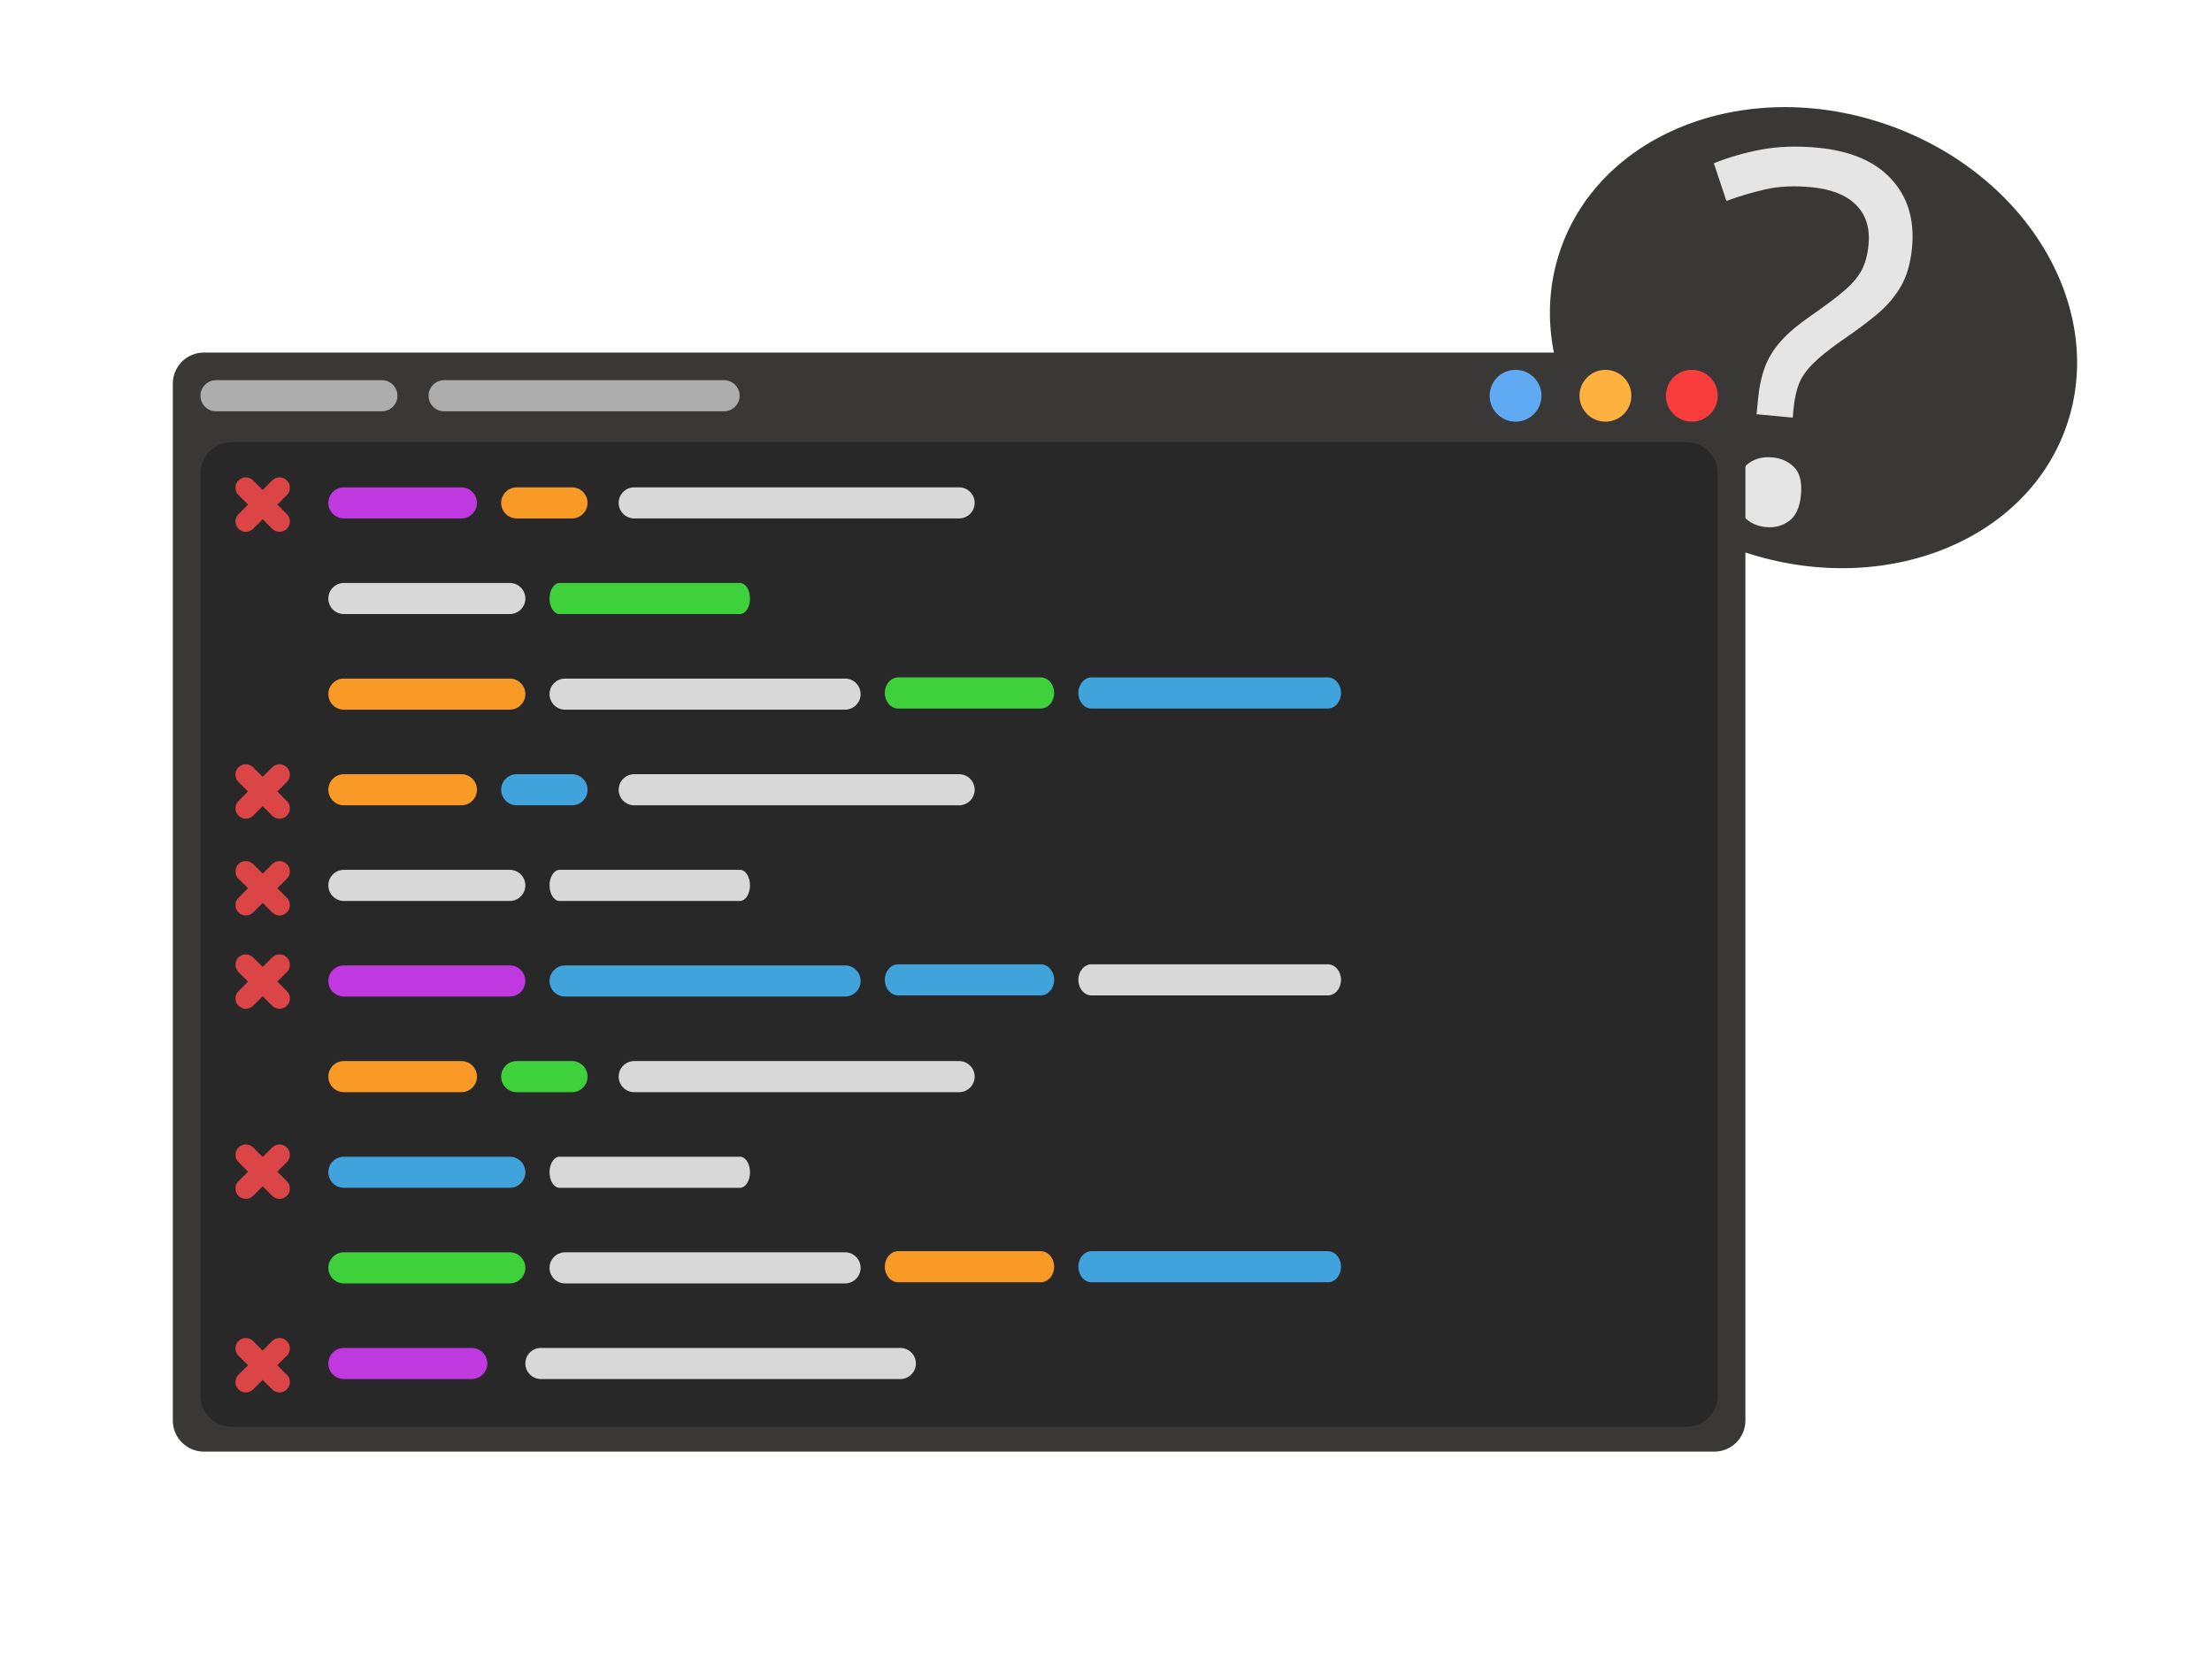
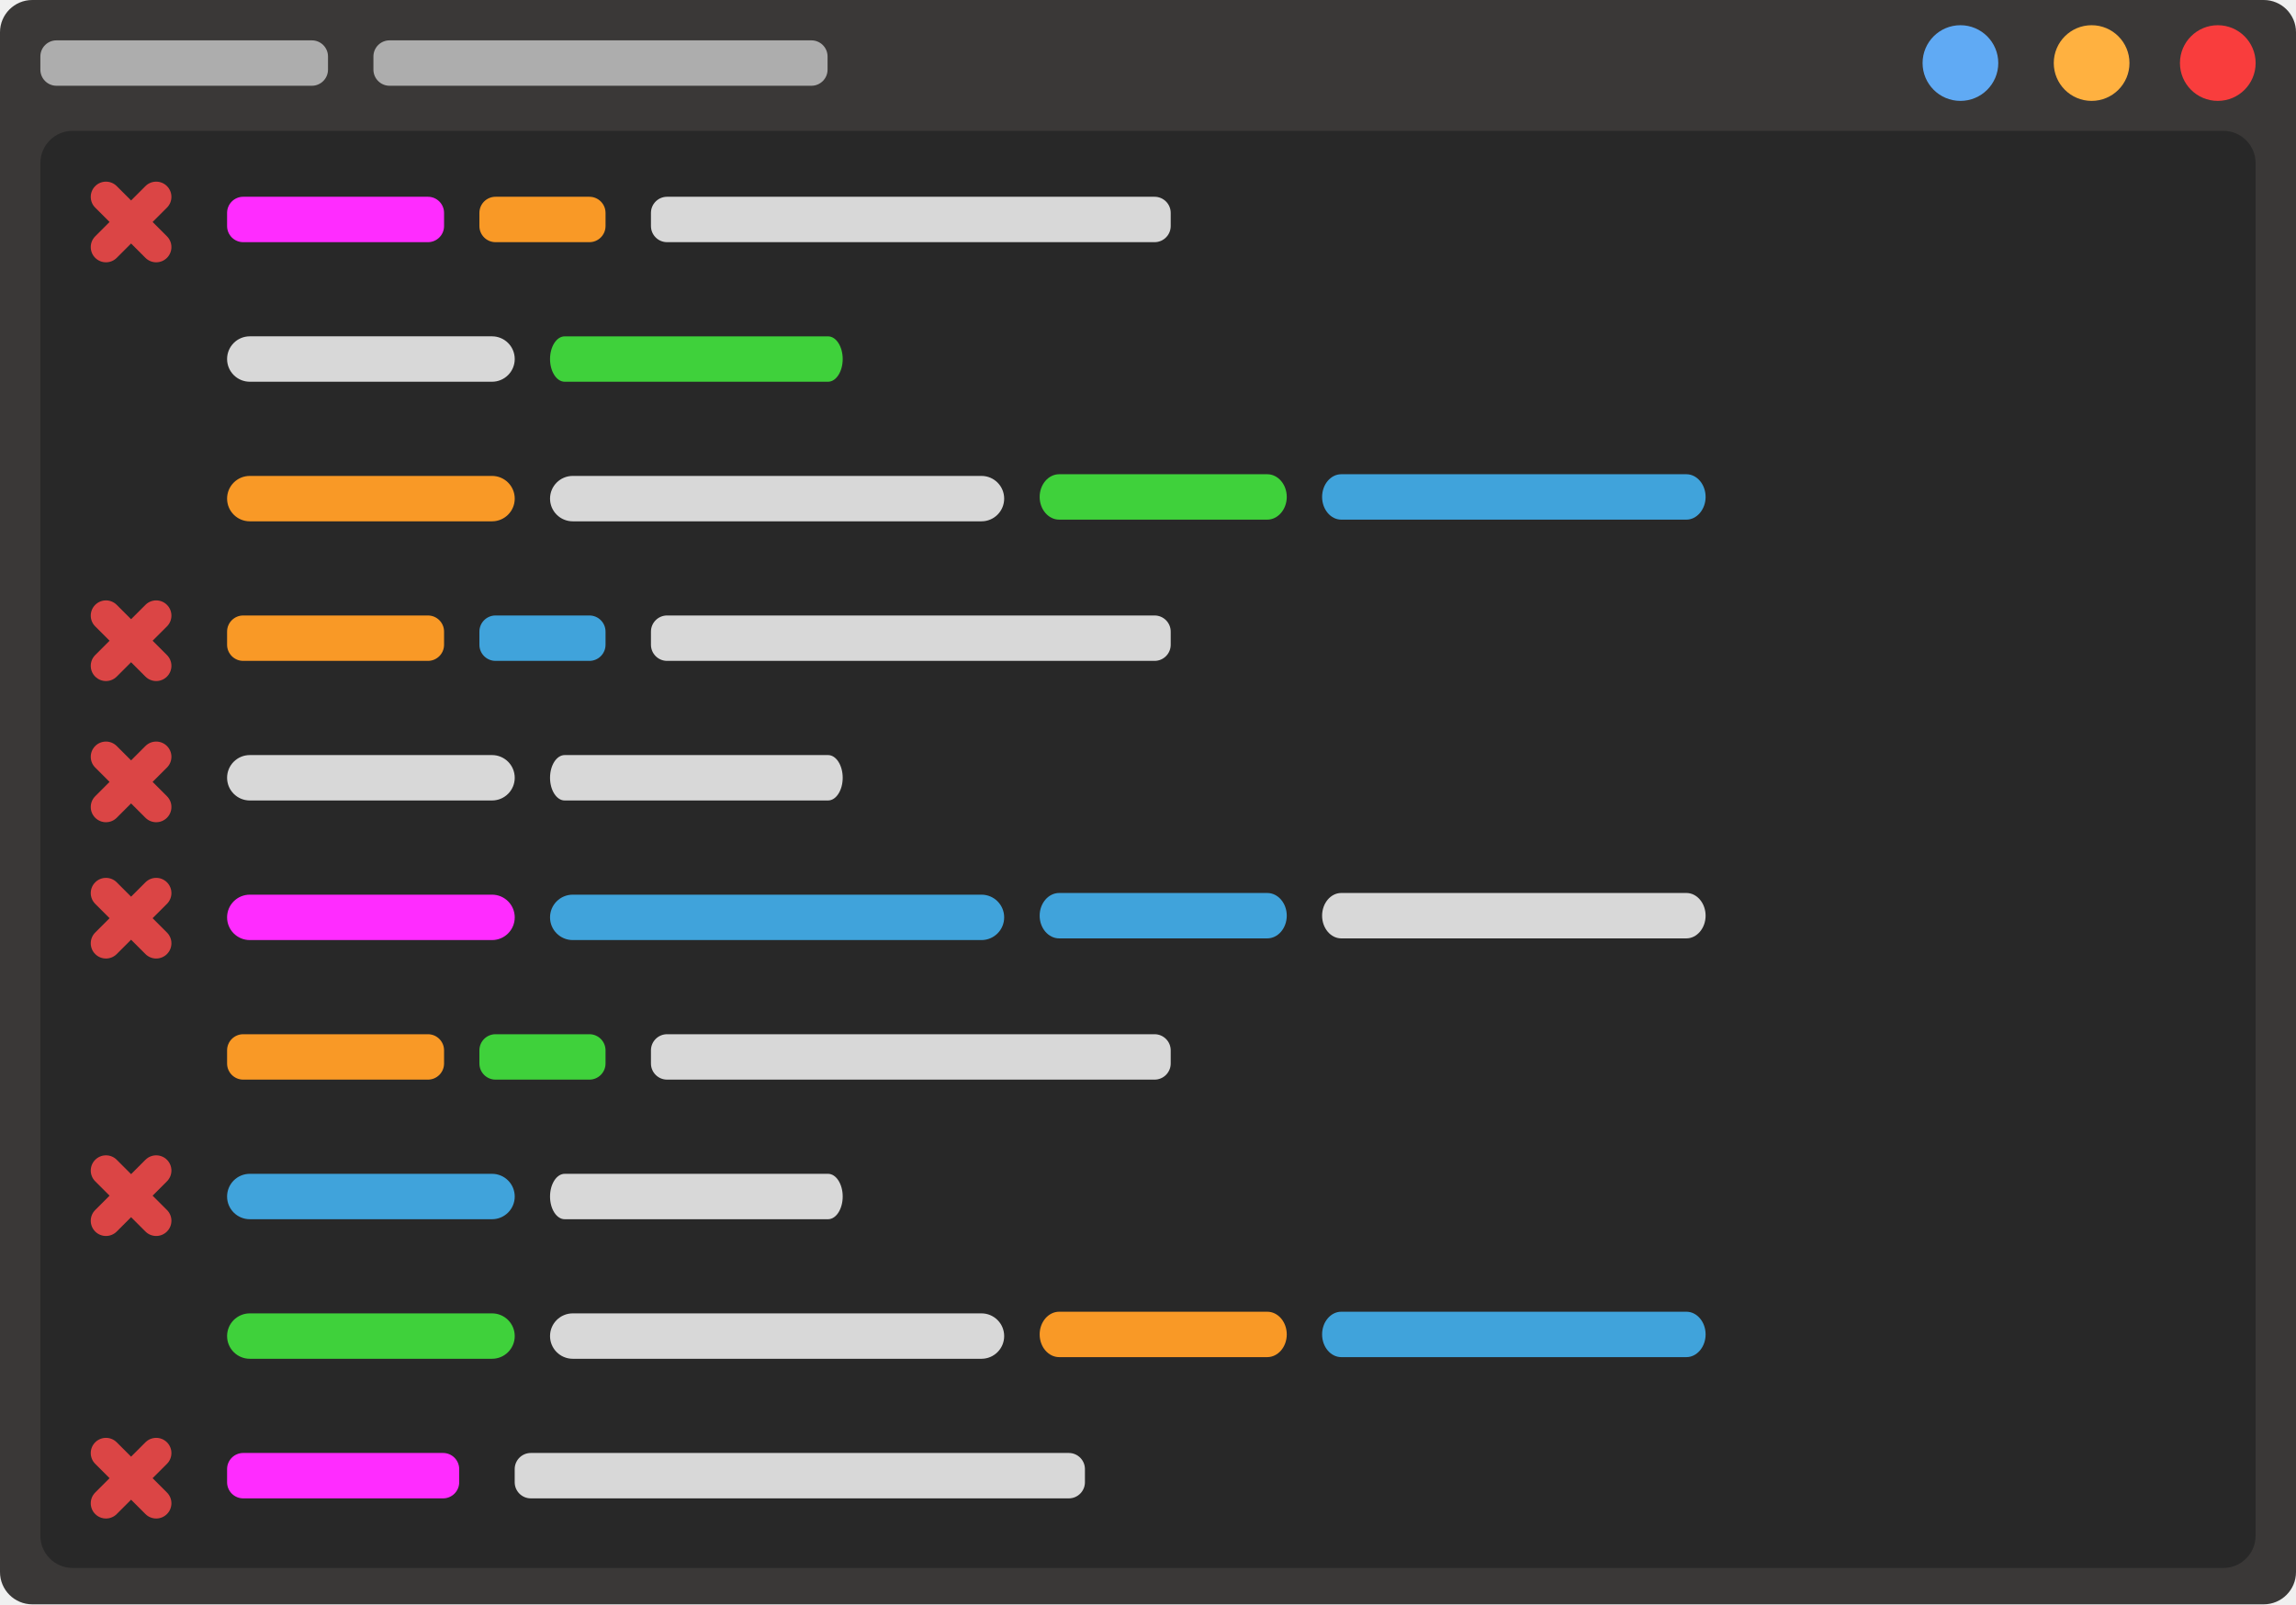
- <svg xmlns="http://www.w3.org/2000/svg" viewBox="0 0 640 480">
+ <svg xmlns="http://www.w3.org/2000/svg" id="window" viewBox="0 0 640 447.3">
  <defs>
-     <style>.cls-1{fill:#fff;}.cls-2{fill:#3a3837;}.cls-3{font-size:150px;fill:#e5e5e5;font-family:ChunkFive-Roman, ChunkFive;}.cls-4{fill:#282828;}.cls-5{fill:#adadad;}.cls-6{fill:#bf38e0;}.cls-7{fill:#f99926;}.cls-8{fill:#d8d8d8;}.cls-9{fill:#3fd13b;}.cls-10{fill:#40a3db;}.cls-11{fill:#60aaf4;}.cls-12{fill:#ffb140;}.cls-13{fill:#f93d3d;}.cls-14{fill:#db4545;}</style>
+     <style>.cls-1{fill:#3a3837;}.cls-2{fill:#282828;}.cls-3{fill:#adadad;}.cls-4{fill:#ff2cff;}.cls-5{fill:#f99926;}.cls-6{fill:#d8d8d8;}.cls-7{fill:#3fd13b;}.cls-8{fill:#40a3db;}.cls-9{fill:#60aaf4;}.cls-10{fill:#ffb140;}.cls-11{fill:#f93d3d;}.cls-12{fill:#db4545;}</style>
  </defs>
-   <g id="fond">
-     <rect class="cls-1" width="640" height="480" />
-   </g>
-   <g id="items">
-     <ellipse class="cls-2" cx="524.67" cy="97.68" rx="65.2" ry="77.52" transform="translate(257.57 559.71) rotate(-70.51)" />
-     <text class="cls-3" transform="translate(484.46 147.87) rotate(5.45)">?</text>
-     <rect class="cls-4" x="403" y="127.98" width="94" height="61" rx="9" ry="9" />
-   </g>
-   <g id="window">
-     <rect class="cls-2" x="50" y="102" width="455" height="318" rx="9" ry="9" />
-     <rect class="cls-4" x="58" y="127.94" width="439" height="284.86" rx="9" ry="9" />
-     <rect class="cls-5" x="58" y="110" width="57" height="9" rx="4.5" ry="4.5" />
-     <rect class="cls-5" x="124" y="110" width="90" height="9" rx="4.5" ry="4.5" />
-     <rect class="cls-6" x="95" y="141" width="43" height="9" rx="4.5" ry="4.5" />
-     <rect class="cls-7" x="145" y="141" width="25" height="9" rx="4.5" ry="4.5" />
-     <rect class="cls-8" x="179" y="141" width="103" height="9" rx="4.5" ry="4.5" />
-     <rect class="cls-8" x="95" y="168.67" width="57" height="9" rx="4.5" ry="4.5" />
-     <path class="cls-9" d="M214.1,177.67H161.9c-1.6,0-2.9-2-2.9-4.5h0c0-2.48,1.3-4.5,2.9-4.5h52.2c1.6,0,2.9,2,2.9,4.5h0C217,175.64,215.7,177.67,214.1,177.67Z" />
-     <rect class="cls-7" x="95" y="196.33" width="57" height="9" rx="4.5" ry="4.5" />
-     <rect class="cls-8" x="159" y="196.33" width="90" height="9" rx="4.5" ry="4.5" />
-     <path class="cls-9" d="M301.13,205H259.87c-2.13,0-3.87-2-3.87-4.5h0c0-2.48,1.74-4.5,3.87-4.5h41.26c2.13,0,3.87,2,3.87,4.5h0C305,203,303.26,205,301.13,205Z" />
-     <path class="cls-10" d="M384.2,205H315.8c-2.09,0-3.8-2-3.8-4.5h0c0-2.48,1.71-4.5,3.8-4.5h68.4c2.09,0,3.8,2,3.8,4.5h0C388,203,386.29,205,384.2,205Z" />
-     <rect class="cls-7" x="95" y="224" width="43" height="9" rx="4.5" ry="4.5" />
-     <rect class="cls-10" x="145" y="224" width="25" height="9" rx="4.5" ry="4.5" />
-     <rect class="cls-8" x="179" y="224" width="103" height="9" rx="4.5" ry="4.5" />
-     <rect class="cls-8" x="95" y="251.67" width="57" height="9" rx="4.5" ry="4.5" />
-     <path class="cls-8" d="M214.1,260.67H161.9c-1.6,0-2.9-2-2.9-4.5h0c0-2.48,1.3-4.5,2.9-4.5h52.2c1.6,0,2.9,2,2.9,4.5h0C217,258.64,215.7,260.67,214.1,260.67Z" />
-     <rect class="cls-6" x="95" y="279.33" width="57" height="9" rx="4.5" ry="4.5" />
-     <rect class="cls-10" x="159" y="279.33" width="90" height="9" rx="4.5" ry="4.5" />
-     <path class="cls-10" d="M301.13,288H259.87c-2.13,0-3.87-2-3.87-4.5h0c0-2.48,1.74-4.5,3.87-4.5h41.26c2.13,0,3.87,2,3.87,4.5h0C305,286,303.26,288,301.13,288Z" />
-     <path class="cls-8" d="M384.2,288H315.8c-2.09,0-3.8-2-3.8-4.5h0c0-2.48,1.71-4.5,3.8-4.5h68.4c2.09,0,3.8,2,3.8,4.5h0C388,286,386.29,288,384.2,288Z" />
-     <rect class="cls-7" x="95" y="307" width="43" height="9" rx="4.5" ry="4.5" />
-     <rect class="cls-9" x="145" y="307" width="25" height="9" rx="4.5" ry="4.5" />
-     <rect class="cls-8" x="179" y="307" width="103" height="9" rx="4.5" ry="4.5" />
-     <rect class="cls-10" x="95" y="334.67" width="57" height="9" rx="4.5" ry="4.5" />
-     <path class="cls-8" d="M214.1,343.67H161.9c-1.6,0-2.9-2-2.9-4.5h0c0-2.48,1.3-4.5,2.9-4.5h52.2c1.6,0,2.9,2,2.9,4.5h0C217,341.64,215.7,343.67,214.1,343.67Z" />
-     <rect class="cls-9" x="95" y="362.33" width="57" height="9" rx="4.5" ry="4.5" />
-     <rect class="cls-8" x="159" y="362.33" width="90" height="9" rx="4.5" ry="4.5" />
-     <path class="cls-7" d="M301.13,371H259.87c-2.13,0-3.87-2-3.87-4.5h0c0-2.48,1.74-4.5,3.87-4.5h41.26c2.13,0,3.87,2,3.87,4.5h0C305,369,303.26,371,301.13,371Z" />
-     <path class="cls-10" d="M384.2,371H315.8c-2.09,0-3.8-2-3.8-4.5h0c0-2.48,1.71-4.5,3.8-4.5h68.4c2.09,0,3.8,2,3.8,4.5h0C388,369,386.29,371,384.2,371Z" />
-     <rect class="cls-6" x="95" y="390" width="46" height="9" rx="4.5" ry="4.5" />
-     <rect class="cls-8" x="152" y="390" width="113" height="9" rx="4.5" ry="4.5" />
-     <circle class="cls-11" cx="438.5" cy="114.5" r="7.5" />
-     <circle class="cls-12" cx="464.5" cy="114.5" r="7.5" />
-     <circle class="cls-13" cx="489.5" cy="114.5" r="7.5" />
-     <path class="cls-14" d="M80.24,146l2.83-2.83a3,3,0,0,0-4.24-4.24L76,141.76l-2.83-2.83a3,3,0,0,0-4.24,4.24L71.76,146l-2.83,2.83a3,3,0,0,0,4.24,4.24L76,150.24l2.83,2.83a3,3,0,0,0,4.24-4.24Z" />
-     <path class="cls-14" d="M80.24,284l2.83-2.83a3,3,0,0,0-4.24-4.24L76,279.76l-2.83-2.83a3,3,0,0,0-4.24,4.24L71.76,284l-2.83,2.83a3,3,0,0,0,4.24,4.24L76,288.24l2.83,2.83a3,3,0,0,0,4.24-4.24Z" />
-     <path class="cls-14" d="M80.24,339l2.83-2.83a3,3,0,0,0-4.24-4.24L76,334.76l-2.83-2.83a3,3,0,0,0-4.24,4.24L71.76,339l-2.83,2.83a3,3,0,0,0,4.24,4.24L76,343.24l2.83,2.83a3,3,0,0,0,4.24-4.24Z" />
-     <path class="cls-14" d="M80.24,229l2.83-2.83a3,3,0,0,0-4.24-4.24L76,224.76l-2.83-2.83a3,3,0,0,0-4.24,4.24L71.76,229l-2.83,2.83a3,3,0,0,0,4.24,4.24L76,233.24l2.83,2.83a3,3,0,0,0,4.24-4.24Z" />
-     <path class="cls-14" d="M80.24,257l2.83-2.83a3,3,0,0,0-4.24-4.24L76,252.76l-2.83-2.83a3,3,0,0,0-4.24,4.24L71.76,257l-2.83,2.83a3,3,0,0,0,4.24,4.24L76,261.24l2.83,2.83a3,3,0,0,0,4.24-4.24Z" />
-     <path class="cls-14" d="M80.24,395l2.83-2.83a3,3,0,0,0-4.24-4.24L76,390.76l-2.83-2.83a3,3,0,0,0-4.24,4.24L71.76,395l-2.83,2.83a3,3,0,0,0,4.24,4.24L76,399.24l2.83,2.83a3,3,0,0,0,4.24-4.24Z" />
-   </g>
+   <rect class="cls-1" width="640" height="447.3" rx="9" ry="9" />
+   <rect class="cls-2" x="11.25" y="36.48" width="617.49" height="400.68" rx="9" ry="9" />
+   <rect class="cls-3" x="11.25" y="11.25" width="80.18" height="12.66" rx="4.5" ry="4.5" />
+   <rect class="cls-3" x="104.09" y="11.25" width="126.59" height="12.66" rx="4.5" ry="4.5" />
+   <rect class="cls-4" x="63.3" y="54.86" width="60.48" height="12.66" rx="4.5" ry="4.5" />
+   <rect class="cls-5" x="133.63" y="54.86" width="35.16" height="12.66" rx="4.5" ry="4.5" />
+   <rect class="cls-6" x="181.45" y="54.86" width="144.88" height="12.66" rx="4.5" ry="4.5" />
+   <rect class="cls-6" x="63.3" y="93.77" width="80.18" height="12.66" rx="6.33" ry="6.33" />
+   <path class="cls-7" d="M230.82,122.43H157.4c-2.25,0-4.08-2.84-4.08-6.33h0c0-3.48,1.83-6.32,4.08-6.32h73.42c2.25,0,4.08,2.84,4.08,6.32h0C234.9,119.59,233.07,122.43,230.82,122.43Z" transform="translate(0 -16)" />
+   <rect class="cls-5" x="63.3" y="132.69" width="80.18" height="12.66" rx="6.33" ry="6.33" />
+   <rect class="cls-6" x="153.32" y="132.69" width="126.59" height="12.66" rx="6.33" ry="6.33" />
+   <path class="cls-7" d="M353.24,160.88h-58c-3,0-5.44-2.85-5.44-6.33h0c0-3.48,2.45-6.33,5.44-6.33h58c3,0,5.44,2.85,5.44,6.33h0C358.68,158,356.23,160.88,353.24,160.88Z" transform="translate(0 -16)" />
+   <path class="cls-8" d="M470.08,160.88H373.87c-2.94,0-5.34-2.85-5.34-6.33h0c0-3.48,2.4-6.33,5.34-6.33h96.21c2.94,0,5.35,2.85,5.35,6.33h0C475.43,158,473,160.88,470.08,160.88Z" transform="translate(0 -16)" />
+   <rect class="cls-5" x="63.3" y="171.6" width="60.48" height="12.66" rx="4.5" ry="4.5" />
+   <rect class="cls-8" x="133.63" y="171.6" width="35.16" height="12.66" rx="4.5" ry="4.5" />
+   <rect class="cls-6" x="181.45" y="171.6" width="144.88" height="12.66" rx="4.5" ry="4.5" />
+   <rect class="cls-6" x="63.3" y="210.52" width="80.18" height="12.66" rx="6.33" ry="6.33" />
+   <path class="cls-6" d="M230.82,239.18H157.4c-2.25,0-4.08-2.85-4.08-6.33h0c0-3.48,1.83-6.33,4.08-6.33h73.42c2.25,0,4.08,2.85,4.08,6.33h0C234.9,236.33,233.07,239.18,230.82,239.18Z" transform="translate(0 -16)" />
+   <rect class="cls-4" x="63.3" y="249.44" width="80.18" height="12.66" rx="6.33" ry="6.33" />
+   <rect class="cls-8" x="153.32" y="249.44" width="126.59" height="12.66" rx="6.33" ry="6.33" />
+   <path class="cls-8" d="M353.24,277.63h-58c-3,0-5.44-2.85-5.44-6.33h0c0-3.48,2.45-6.33,5.44-6.33h58c3,0,5.44,2.85,5.44,6.33h0C358.68,274.78,356.23,277.63,353.24,277.63Z" transform="translate(0 -16)" />
+   <path class="cls-6" d="M470.08,277.63H373.87c-2.94,0-5.34-2.85-5.34-6.33h0c0-3.48,2.4-6.33,5.34-6.33h96.21c2.94,0,5.35,2.85,5.35,6.33h0C475.43,274.78,473,277.63,470.08,277.63Z" transform="translate(0 -16)" />
+   <rect class="cls-5" x="63.3" y="288.35" width="60.48" height="12.66" rx="4.5" ry="4.5" />
+   <rect class="cls-7" x="133.63" y="288.35" width="35.16" height="12.66" rx="4.5" ry="4.5" />
+   <rect class="cls-6" x="181.45" y="288.35" width="144.88" height="12.66" rx="4.5" ry="4.5" />
+   <rect class="cls-8" x="63.3" y="327.27" width="80.18" height="12.66" rx="6.33" ry="6.33" />
+   <path class="cls-6" d="M230.82,355.93H157.4c-2.25,0-4.08-2.85-4.08-6.33h0c0-3.48,1.83-6.33,4.08-6.33h73.42c2.25,0,4.08,2.85,4.08,6.33h0C234.9,353.08,233.07,355.93,230.82,355.93Z" transform="translate(0 -16)" />
+   <rect class="cls-7" x="63.3" y="366.18" width="80.18" height="12.66" rx="6.33" ry="6.33" />
+   <rect class="cls-6" x="153.32" y="366.18" width="126.59" height="12.66" rx="6.33" ry="6.33" />
+   <path class="cls-5" d="M353.24,394.38h-58c-3,0-5.44-2.85-5.44-6.33h0c0-3.49,2.45-6.33,5.44-6.33h58c3,0,5.44,2.84,5.44,6.33h0C358.68,391.53,356.23,394.38,353.24,394.38Z" transform="translate(0 -16)" />
+   <path class="cls-8" d="M470.08,394.38H373.87c-2.94,0-5.34-2.85-5.34-6.33h0c0-3.49,2.4-6.33,5.34-6.33h96.21c2.94,0,5.35,2.84,5.35,6.33h0C475.43,391.53,473,394.38,470.08,394.38Z" transform="translate(0 -16)" />
+   <rect class="cls-4" x="63.3" y="405.1" width="64.7" height="12.66" rx="4.5" ry="4.5" />
+   <rect class="cls-6" x="143.47" y="405.1" width="158.95" height="12.66" rx="4.5" ry="4.5" />
+   <circle class="cls-9" cx="546.46" cy="17.58" r="10.55" />
+   <circle class="cls-10" cx="583.03" cy="17.58" r="10.55" />
+   <circle class="cls-11" cx="618.2" cy="17.58" r="10.55" />
+   <path class="cls-12" d="M42.54,77.89l4-4a4.22,4.22,0,0,0-6-6l-4,4-4-4a4.21,4.21,0,0,0-6,6l4,4-4,4a4.22,4.22,0,1,0,6,6l4-4,4,4a4.22,4.22,0,0,0,6-6Z" transform="translate(0 -16)" />
+   <path class="cls-12" d="M42.54,272l4-4a4.22,4.22,0,1,0-6-6l-4,4-4-4a4.21,4.21,0,1,0-6,6l4,4-4,4a4.22,4.22,0,1,0,6,6l4-4,4,4a4.22,4.22,0,1,0,6-6Z" transform="translate(0 -16)" />
+   <path class="cls-12" d="M42.54,349.36l4-4a4.22,4.22,0,1,0-6-6l-4,4-4-4a4.22,4.22,0,1,0-6,6l4,4-4,4a4.22,4.22,0,1,0,6,6l4-4,4,4a4.22,4.22,0,0,0,6-6Z" transform="translate(0 -16)" />
+   <path class="cls-12" d="M42.54,194.64l4-4a4.22,4.22,0,0,0-6-6l-4,4-4-4a4.22,4.22,0,0,0-6,6l4,4-4,4a4.22,4.22,0,1,0,6,6l4-4,4,4a4.22,4.22,0,1,0,6-6Z" transform="translate(0 -16)" />
+   <path class="cls-12" d="M42.54,234l4-4a4.22,4.22,0,1,0-6-6l-4,4-4-4a4.22,4.22,0,1,0-6,6l4,4-4,4a4.22,4.22,0,1,0,6,6l4-4,4,4a4.22,4.22,0,1,0,6-6Z" transform="translate(0 -16)" />
+   <path class="cls-12" d="M42.54,428.13l4-4a4.22,4.22,0,0,0-6-6l-4,4-4-4a4.22,4.22,0,1,0-6,6l4,4-4,4a4.22,4.22,0,1,0,6,6l4-4,4,4a4.22,4.22,0,1,0,6-6Z" transform="translate(0 -16)" />
</svg>
